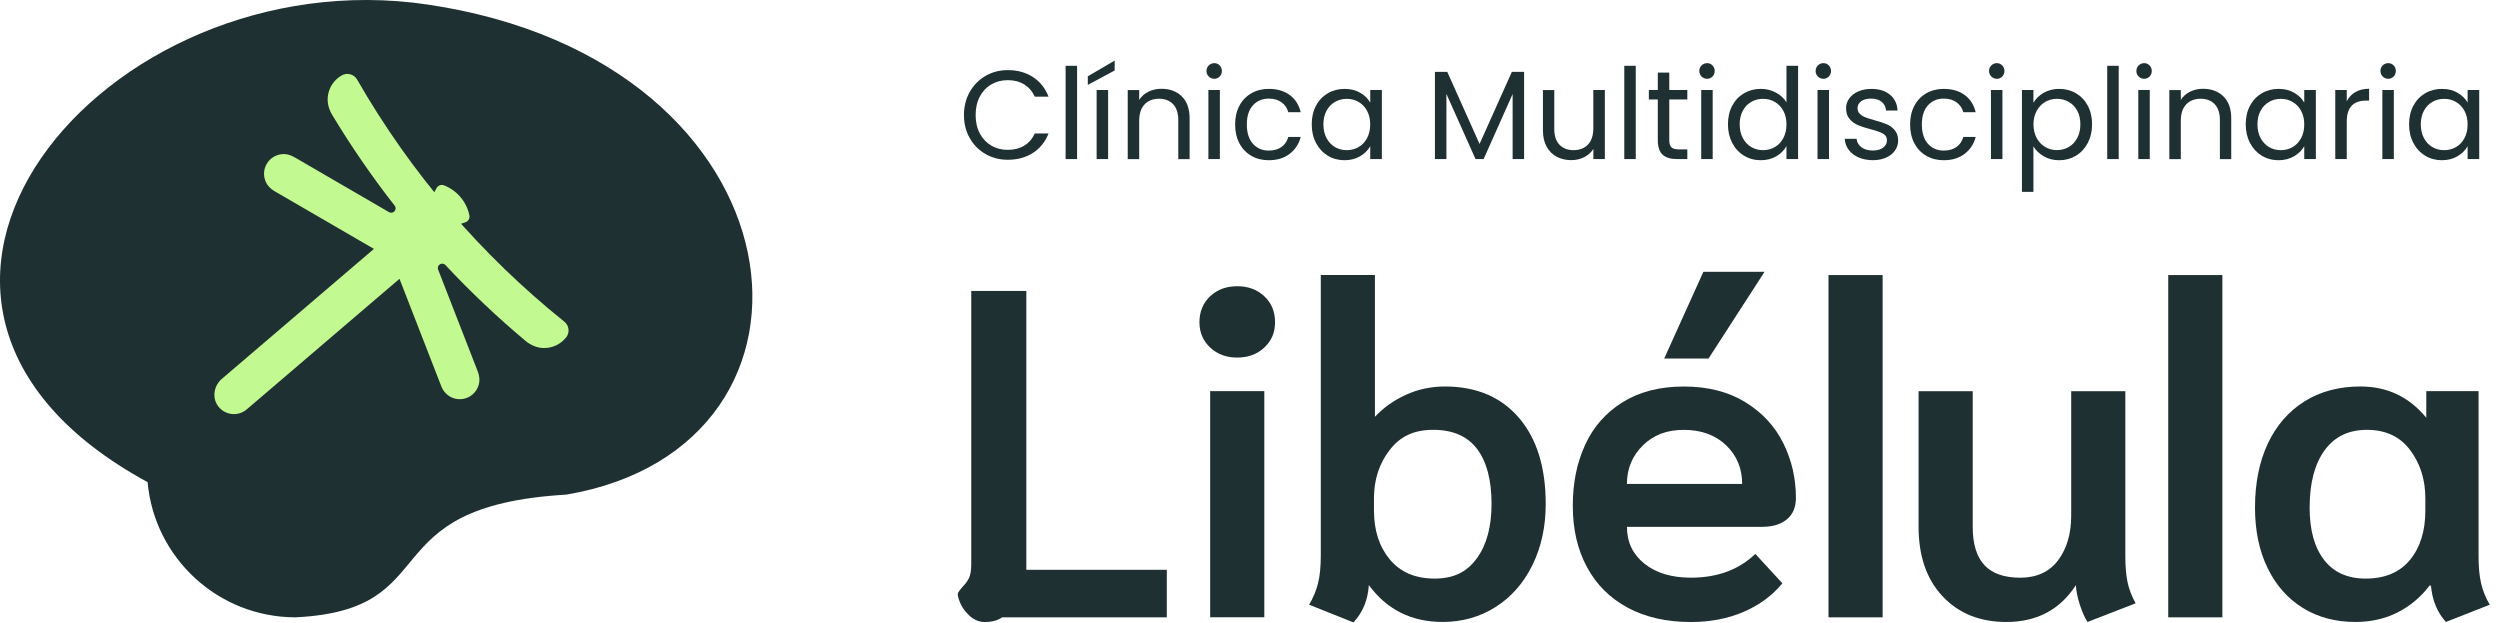
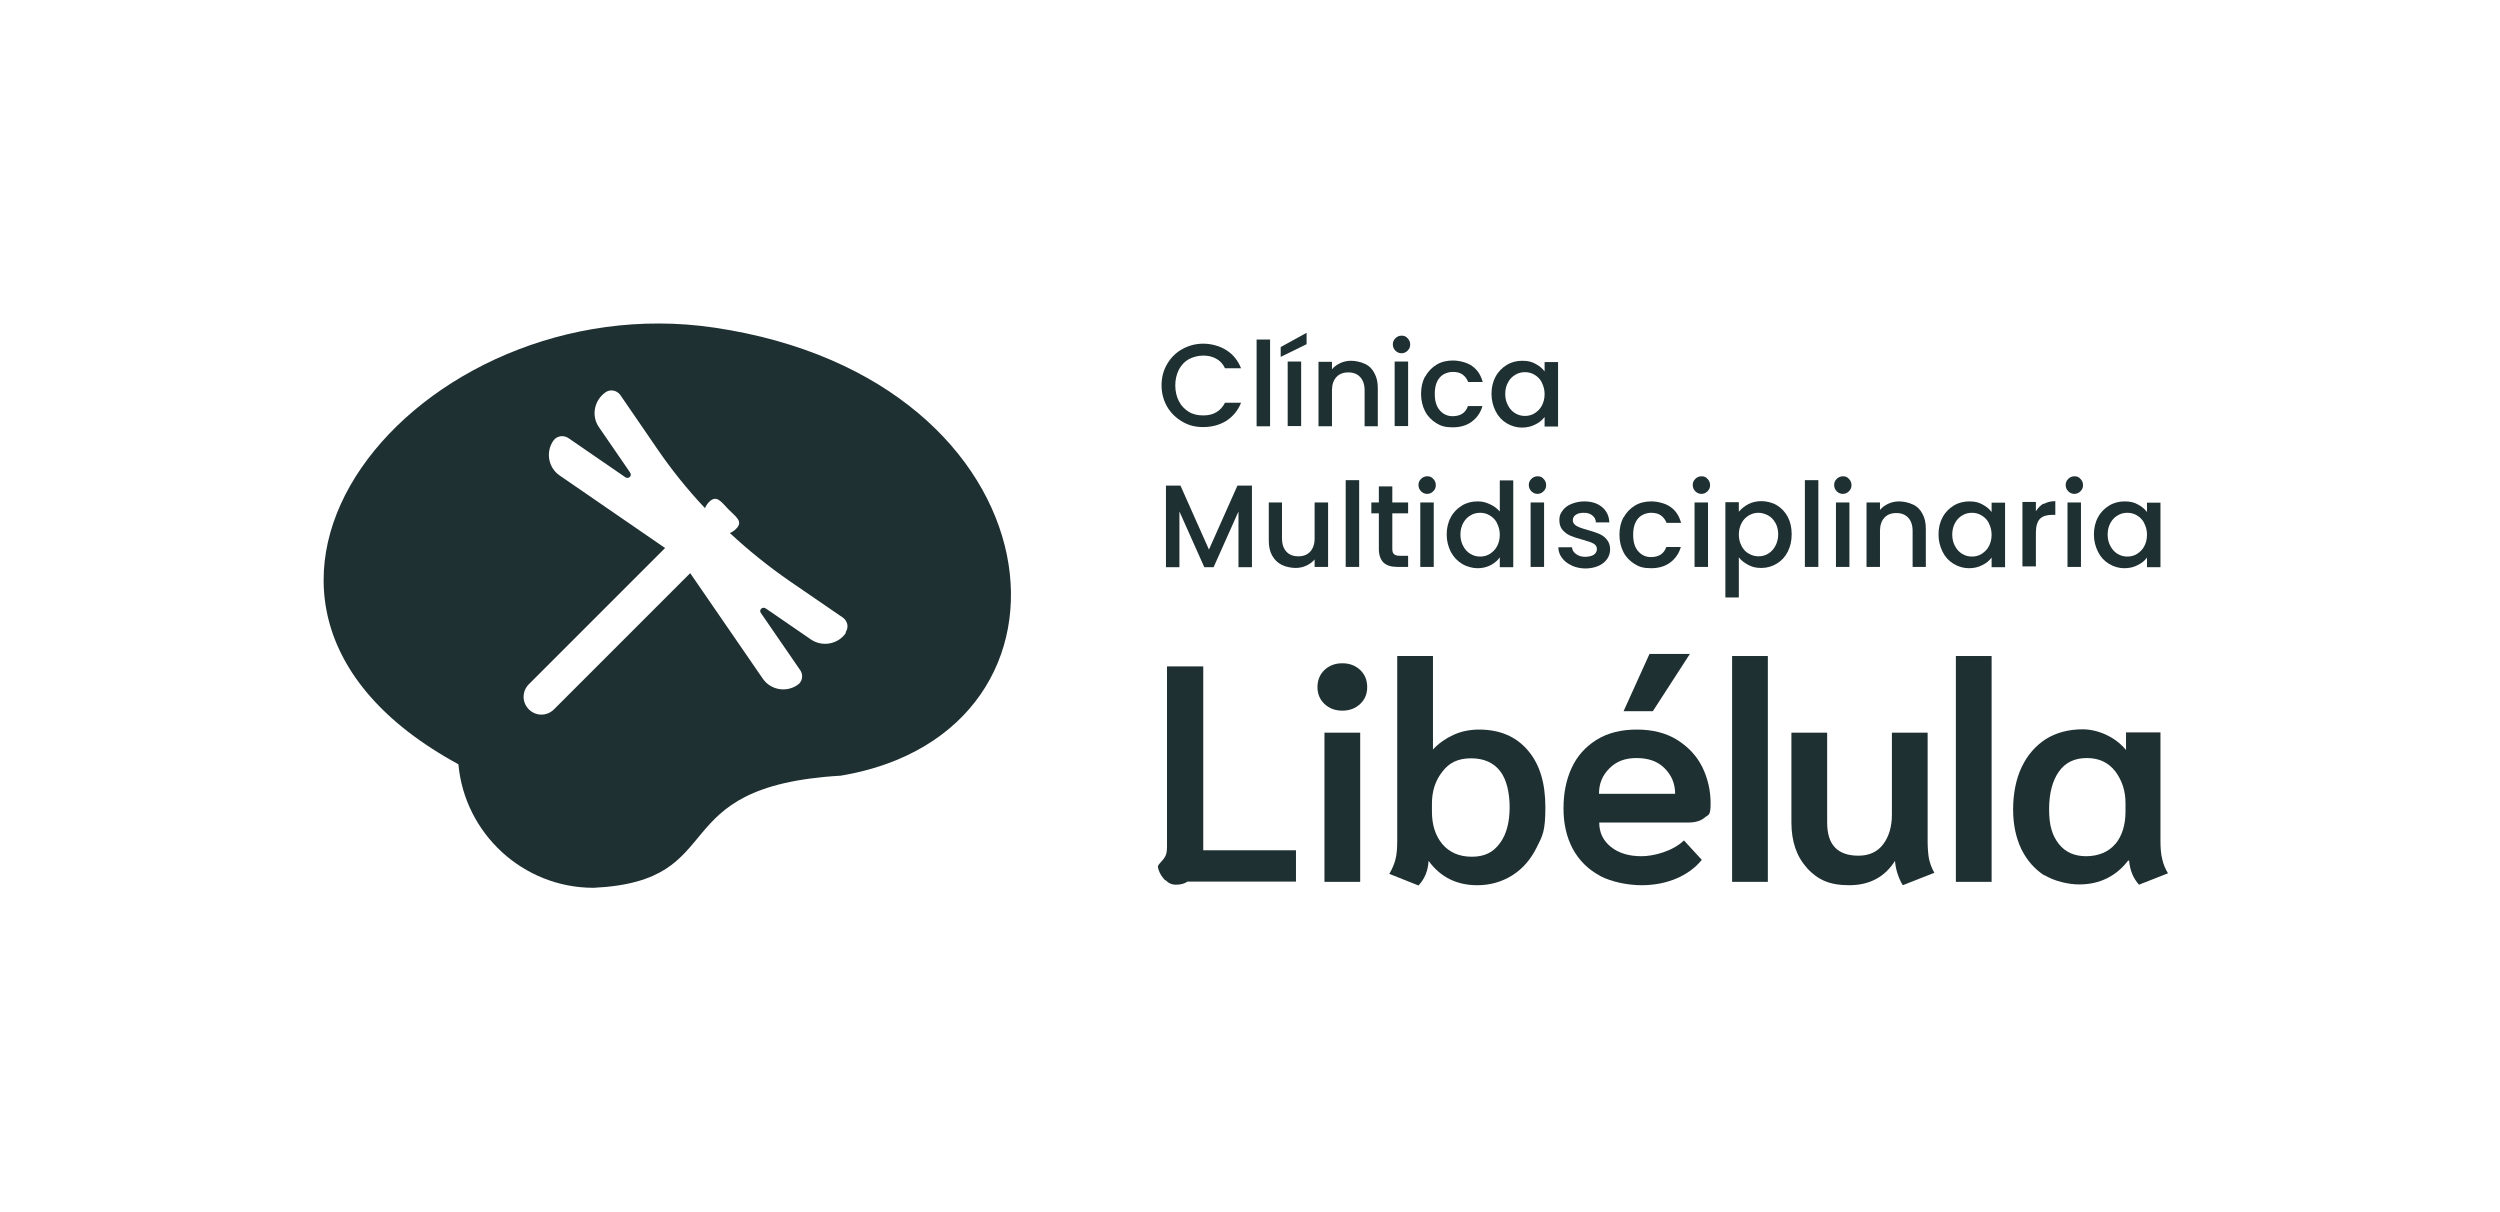
- <svg xmlns="http://www.w3.org/2000/svg" width="241" height="60" viewBox="0 0 241 60" fill="none">
-   <path d="M93.38 59.285C92.916 58.837 92.593 58.312 92.413 57.712C92.322 57.442 92.306 57.248 92.368 57.129C92.429 57.01 92.561 56.829 92.774 56.591C93.045 56.32 93.254 56.036 93.403 55.737C93.551 55.437 93.629 54.989 93.629 54.389V28.048H98.938V54.928H112.48V59.514H96.6C96.18 59.814 95.625 59.962 94.935 59.962C94.364 59.962 93.848 59.736 93.384 59.288L93.38 59.285Z" fill="#1F3032" />
-   <path d="M116.66 33.503C115.97 32.858 115.625 32.043 115.625 31.053C115.625 30.064 115.97 29.203 116.66 28.559C117.35 27.914 118.218 27.592 119.27 27.592C120.321 27.592 121.189 27.914 121.879 28.559C122.57 29.203 122.915 30.035 122.915 31.053C122.915 32.072 122.57 32.858 121.879 33.503C121.189 34.147 120.321 34.47 119.27 34.47C118.218 34.47 117.35 34.147 116.66 33.503ZM116.66 37.706H121.879V59.506H116.66V37.706Z" fill="#1F3032" />
-   <path d="M126.198 58.295C126.589 57.637 126.873 56.954 127.053 56.248C127.234 55.546 127.324 54.637 127.324 53.528V26.513H132.543V40.179C133.353 39.308 134.343 38.606 135.511 38.068C136.682 37.529 137.94 37.258 139.288 37.258C142.317 37.258 144.694 38.264 146.42 40.269C148.143 42.277 149.007 45.048 149.007 48.584C149.007 50.773 148.581 52.735 147.727 54.472C146.872 56.21 145.688 57.56 144.172 58.517C142.656 59.478 140.956 59.955 139.066 59.955C136.066 59.955 133.698 58.772 131.956 56.403C131.866 57.84 131.372 59.039 130.472 60L126.198 58.292V58.295ZM142.369 53.821C143.314 52.519 143.785 50.773 143.785 48.584C143.785 46.276 143.32 44.51 142.391 43.279C141.462 42.051 140.053 41.435 138.162 41.435C136.272 41.435 134.959 42.087 133.956 43.392C132.95 44.694 132.45 46.247 132.45 48.043V49.213C132.45 51.13 132.959 52.703 133.979 53.931C134.998 55.159 136.437 55.775 138.298 55.775C140.159 55.775 141.424 55.123 142.369 53.818V53.821Z" fill="#1F3032" />
-   <path d="M156.923 58.586C155.213 57.674 153.901 56.368 152.988 54.676C152.072 52.984 151.617 51.012 151.617 48.766C151.617 46.519 152.014 44.614 152.81 42.877C153.604 41.14 154.813 39.77 156.433 38.765C158.052 37.762 160.016 37.26 162.326 37.26C164.636 37.26 166.606 37.762 168.242 38.765C169.877 39.77 171.1 41.088 171.909 42.719C172.719 44.353 173.126 46.113 173.126 48.002C173.126 48.901 172.832 49.591 172.248 50.071C171.664 50.551 170.861 50.789 169.842 50.789H156.839C156.839 52.259 157.4 53.442 158.526 54.341C159.652 55.24 161.142 55.688 163.003 55.688C165.552 55.688 167.623 54.925 169.213 53.397L171.822 56.23C170.861 57.4 169.626 58.312 168.11 58.973C166.594 59.63 164.894 59.962 163.003 59.962C160.665 59.962 158.639 59.505 156.929 58.592L156.923 58.586ZM167.945 46.654C167.945 45.156 167.429 43.912 166.394 42.922C165.358 41.933 164 41.44 162.323 41.44C160.645 41.44 159.384 41.943 158.365 42.945C157.346 43.95 156.836 45.185 156.836 46.654H167.948H167.945ZM164.21 26.201H170.103L164.703 34.562H160.429L164.207 26.201H164.21Z" fill="#1F3032" />
-   <path d="M176.267 26.517H181.486V59.511H176.267V26.517Z" fill="#1F3032" />
-   <path d="M187.267 57.486C185.722 55.84 184.951 53.606 184.951 50.789V37.71H190.17V50.789C190.17 52.436 190.544 53.667 191.296 54.476C192.044 55.285 193.199 55.691 194.76 55.691C196.321 55.691 197.563 55.13 198.405 54.006C199.244 52.881 199.663 51.45 199.663 49.713V37.71H204.882V53.622C204.882 54.583 204.95 55.398 205.085 56.072C205.221 56.745 205.482 57.441 205.872 58.16L201.237 59.959C200.966 59.54 200.721 58.985 200.495 58.295C200.269 57.606 200.144 56.977 200.115 56.407C198.586 58.776 196.35 59.959 193.412 59.959C190.863 59.959 188.815 59.133 187.27 57.486H187.267Z" fill="#1F3032" />
-   <path d="M209.018 26.517H214.237V59.511H209.018V26.517Z" fill="#1F3032" />
-   <path d="M221.994 58.606C220.54 57.707 219.407 56.427 218.598 54.764C217.788 53.101 217.382 51.161 217.382 48.944C217.382 46.578 217.795 44.515 218.617 42.762C219.443 41.009 220.62 39.655 222.149 38.695C223.678 37.737 225.478 37.257 227.549 37.257C230.13 37.257 232.242 38.263 233.894 40.267V37.705H238.932V53.572C238.932 54.652 239.016 55.541 239.181 56.247C239.345 56.953 239.623 57.633 240.013 58.294L235.784 59.957C234.945 59.028 234.465 57.858 234.345 56.45H234.21C233.371 57.559 232.342 58.419 231.129 59.035C229.913 59.65 228.559 59.957 227.059 59.957C225.139 59.957 223.452 59.509 221.998 58.609L221.994 58.606ZM232.32 53.978C233.31 52.779 233.804 51.19 233.804 49.214V48.044C233.804 46.246 233.316 44.696 232.342 43.394C231.368 42.092 229.981 41.437 228.181 41.437C226.381 41.437 225.046 42.098 224.088 43.416C223.127 44.734 222.649 46.578 222.649 48.944C222.649 51.1 223.114 52.779 224.043 53.978C224.972 55.177 226.307 55.776 228.046 55.776C229.904 55.776 231.329 55.177 232.32 53.978Z" fill="#1F3032" />
-   <path d="M54.588 47.682C82.158 43.024 78.149 5.902 41.212 0.436C9.974 -4.186 -17.805 29.078 14.229 46.479C14.88 53.783 21.019 59.51 28.499 59.51C43.247 58.788 35.463 48.806 54.585 47.682H54.588Z" fill="#1F3032" />
-   <path d="M93.484 8.866C93.858 8.205 94.364 7.69 95.009 7.316C95.654 6.942 96.367 6.758 97.154 6.758C98.08 6.758 98.886 6.981 99.574 7.426C100.264 7.87 100.764 8.502 101.08 9.321H99.754C99.519 8.811 99.18 8.418 98.738 8.141C98.296 7.867 97.767 7.728 97.151 7.728C96.535 7.728 96.029 7.867 95.558 8.141C95.087 8.415 94.719 8.808 94.451 9.314C94.183 9.82 94.051 10.413 94.051 11.093C94.051 11.773 94.183 12.353 94.451 12.859C94.719 13.366 95.087 13.755 95.558 14.033C96.029 14.31 96.558 14.445 97.151 14.445C97.745 14.445 98.296 14.31 98.738 14.039C99.18 13.768 99.519 13.378 99.754 12.866H101.08C100.764 13.675 100.261 14.3 99.574 14.742C98.883 15.183 98.077 15.402 97.154 15.402C96.367 15.402 95.651 15.219 95.009 14.851C94.367 14.484 93.855 13.971 93.484 13.314C93.109 12.656 92.925 11.918 92.925 11.09C92.925 10.262 93.113 9.52 93.484 8.86V8.866Z" fill="#1F3032" />
-   <path d="M103.831 6.343V15.335H102.725V6.343H103.831Z" fill="#1F3032" />
-   <path d="M107.454 6.795L104.864 8.181V7.356L107.454 5.838V6.799V6.795ZM106.822 8.678V15.336H105.715V8.678H106.822Z" fill="#1F3032" />
-   <path d="M113.925 9.293C114.428 9.783 114.679 10.489 114.679 11.414V15.34H113.586V11.572C113.586 10.908 113.418 10.399 113.089 10.047C112.757 9.696 112.302 9.519 111.728 9.519C111.154 9.519 110.68 9.703 110.334 10.067C109.989 10.431 109.818 10.963 109.818 11.659V15.34H108.712V8.681H109.818V9.628C110.038 9.287 110.334 9.026 110.712 8.839C111.089 8.652 111.505 8.558 111.96 8.558C112.77 8.558 113.428 8.803 113.931 9.293H113.925Z" fill="#1F3032" />
-   <path d="M116.525 7.377C116.379 7.232 116.305 7.055 116.305 6.842C116.305 6.629 116.379 6.452 116.525 6.307C116.67 6.162 116.847 6.088 117.06 6.088C117.273 6.088 117.434 6.162 117.576 6.307C117.718 6.452 117.789 6.633 117.789 6.842C117.789 7.052 117.718 7.232 117.576 7.377C117.434 7.522 117.263 7.596 117.06 7.596C116.857 7.596 116.67 7.522 116.525 7.377ZM117.596 8.676V15.335H116.489V8.676H117.596Z" fill="#1F3032" />
-   <path d="M119.479 10.19C119.753 9.674 120.137 9.278 120.628 8.994C121.118 8.71 121.679 8.569 122.311 8.569C123.131 8.569 123.805 8.768 124.337 9.165C124.869 9.561 125.218 10.112 125.389 10.818H124.195C124.082 10.412 123.86 10.093 123.534 9.858C123.205 9.622 122.799 9.506 122.311 9.506C121.679 9.506 121.17 9.722 120.779 10.157C120.389 10.589 120.195 11.205 120.195 11.998C120.195 12.791 120.389 13.419 120.779 13.857C121.17 14.296 121.679 14.515 122.311 14.515C122.799 14.515 123.202 14.402 123.528 14.173C123.85 13.948 124.076 13.622 124.195 13.2H125.389C125.211 13.88 124.853 14.425 124.318 14.834C123.782 15.243 123.115 15.446 122.311 15.446C121.679 15.446 121.118 15.305 120.628 15.021C120.137 14.737 119.753 14.338 119.479 13.819C119.202 13.3 119.066 12.694 119.066 11.995C119.066 11.295 119.205 10.705 119.479 10.19Z" fill="#1F3032" />
-   <path d="M126.863 10.19C127.137 9.674 127.518 9.278 127.998 8.994C128.479 8.71 129.018 8.569 129.611 8.569C130.205 8.569 130.701 8.694 131.13 8.946C131.559 9.197 131.879 9.513 132.092 9.893V8.678H133.211V15.337H132.092V14.096C131.872 14.486 131.547 14.808 131.114 15.063C130.682 15.317 130.176 15.446 129.601 15.446C129.027 15.446 128.476 15.301 127.995 15.008C127.518 14.715 127.14 14.309 126.863 13.78C126.585 13.255 126.45 12.655 126.45 11.982C126.45 11.308 126.589 10.705 126.863 10.19ZM131.785 10.683C131.582 10.309 131.308 10.025 130.966 9.825C130.621 9.626 130.243 9.529 129.827 9.529C129.411 9.529 129.037 9.626 128.695 9.822C128.356 10.016 128.082 10.299 127.879 10.673C127.676 11.047 127.576 11.482 127.576 11.985C127.576 12.488 127.676 12.939 127.879 13.316C128.082 13.693 128.353 13.98 128.695 14.18C129.037 14.38 129.411 14.476 129.827 14.476C130.243 14.476 130.621 14.376 130.966 14.18C131.311 13.98 131.585 13.693 131.785 13.316C131.988 12.939 132.088 12.501 132.088 11.998C132.088 11.495 131.988 11.057 131.785 10.686V10.683Z" fill="#1F3032" />
-   <path d="M146.923 6.928V15.337H145.817V9.068L143.02 15.337H142.243L139.433 9.055V15.337H138.327V6.928H139.517L142.63 13.877L145.743 6.928H146.923Z" fill="#1F3032" />
-   <path d="M154.707 8.678V15.337H153.6V14.354C153.391 14.695 153.097 14.96 152.72 15.15C152.342 15.34 151.926 15.437 151.475 15.437C150.955 15.437 150.491 15.33 150.078 15.114C149.665 14.898 149.339 14.576 149.097 14.147C148.859 13.719 148.739 13.197 148.739 12.581V8.681H149.833V12.436C149.833 13.094 149.997 13.596 150.33 13.948C150.662 14.299 151.117 14.476 151.691 14.476C152.265 14.476 152.749 14.292 153.088 13.928C153.43 13.564 153.597 13.032 153.597 12.336V8.678H154.704H154.707Z" fill="#1F3032" />
-   <path d="M157.687 6.343V15.335H156.581V6.343H157.687Z" fill="#1F3032" />
-   <path d="M160.919 9.589V13.514C160.919 13.837 160.987 14.066 161.126 14.201C161.265 14.333 161.503 14.401 161.842 14.401H162.658V15.335H161.661C161.045 15.335 160.584 15.194 160.274 14.91C159.965 14.627 159.813 14.162 159.813 13.514V9.589H158.949V8.677H159.813V7.001H160.919V8.677H162.658V9.589H160.919Z" fill="#1F3032" />
-   <path d="M164.032 7.377C163.887 7.232 163.813 7.055 163.813 6.842C163.813 6.629 163.887 6.452 164.032 6.307C164.177 6.162 164.355 6.088 164.568 6.088C164.781 6.088 164.942 6.162 165.084 6.307C165.226 6.452 165.297 6.633 165.297 6.842C165.297 7.052 165.226 7.232 165.084 7.377C164.942 7.522 164.771 7.596 164.568 7.596C164.365 7.596 164.177 7.522 164.032 7.377ZM165.103 8.676V15.335H163.997V8.676H165.103Z" fill="#1F3032" />
-   <path d="M166.987 10.188C167.261 9.672 167.642 9.276 168.122 8.992C168.606 8.709 169.145 8.567 169.745 8.567C170.264 8.567 170.745 8.686 171.193 8.925C171.642 9.163 171.98 9.476 172.216 9.866V6.343H173.335V15.335H172.216V14.085C171.996 14.481 171.674 14.806 171.242 15.061C170.813 15.316 170.309 15.445 169.732 15.445C169.155 15.445 168.603 15.3 168.122 15.006C167.639 14.713 167.261 14.307 166.987 13.778C166.713 13.25 166.574 12.653 166.574 11.98C166.574 11.306 166.713 10.704 166.987 10.188ZM171.913 10.681C171.709 10.307 171.435 10.024 171.093 9.824C170.748 9.624 170.371 9.527 169.958 9.527C169.545 9.527 169.168 9.624 168.826 9.82C168.484 10.014 168.213 10.297 168.01 10.671C167.806 11.045 167.706 11.48 167.706 11.983C167.706 12.486 167.806 12.937 168.01 13.314C168.213 13.691 168.484 13.978 168.826 14.178C169.164 14.378 169.542 14.475 169.958 14.475C170.374 14.475 170.751 14.375 171.093 14.178C171.438 13.978 171.713 13.691 171.913 13.314C172.116 12.937 172.216 12.499 172.216 11.996C172.216 11.493 172.116 11.055 171.913 10.684V10.681Z" fill="#1F3032" />
-   <path d="M175.245 7.377C175.1 7.232 175.025 7.055 175.025 6.842C175.025 6.629 175.1 6.452 175.245 6.307C175.39 6.162 175.57 6.088 175.78 6.088C175.99 6.088 176.154 6.162 176.296 6.307C176.438 6.452 176.509 6.633 176.509 6.842C176.509 7.052 176.438 7.232 176.296 7.377C176.154 7.522 175.983 7.596 175.78 7.596C175.577 7.596 175.39 7.522 175.245 7.377ZM176.316 8.676V15.335H175.209V8.676H176.316Z" fill="#1F3032" />
-   <path d="M179.183 15.184C178.777 15.009 178.458 14.768 178.222 14.455C177.987 14.143 177.858 13.785 177.832 13.379H178.974C179.006 13.711 179.161 13.981 179.441 14.194C179.722 14.403 180.086 14.51 180.541 14.51C180.964 14.51 181.296 14.416 181.538 14.229C181.78 14.043 181.903 13.807 181.903 13.524C181.903 13.24 181.774 13.014 181.512 12.873C181.254 12.731 180.851 12.592 180.309 12.454C179.816 12.325 179.412 12.193 179.099 12.06C178.787 11.925 178.519 11.729 178.296 11.464C178.074 11.2 177.961 10.855 177.961 10.426C177.961 10.085 178.061 9.775 178.264 9.492C178.467 9.208 178.754 8.982 179.128 8.818C179.503 8.654 179.928 8.57 180.406 8.57C181.145 8.57 181.738 8.757 182.193 9.128C182.648 9.501 182.89 10.011 182.922 10.658H181.815C181.79 10.31 181.651 10.03 181.396 9.82C181.141 9.611 180.799 9.505 180.367 9.505C179.97 9.505 179.654 9.588 179.419 9.759C179.183 9.93 179.067 10.152 179.067 10.426C179.067 10.646 179.138 10.826 179.28 10.968C179.422 11.11 179.599 11.223 179.816 11.306C180.032 11.39 180.328 11.487 180.709 11.593C181.186 11.722 181.577 11.851 181.877 11.977C182.177 12.102 182.435 12.289 182.648 12.541C182.864 12.792 182.973 13.121 182.983 13.524C182.983 13.888 182.883 14.217 182.68 14.507C182.477 14.797 182.193 15.029 181.822 15.193C181.451 15.357 181.028 15.441 180.551 15.441C180.041 15.441 179.583 15.354 179.177 15.18L179.183 15.184Z" fill="#1F3032" />
-   <path d="M184.548 10.19C184.822 9.674 185.206 9.278 185.696 8.994C186.186 8.71 186.747 8.569 187.38 8.569C188.199 8.569 188.873 8.768 189.405 9.165C189.938 9.561 190.286 10.112 190.457 10.818H189.267C189.154 10.412 188.931 10.093 188.605 9.858C188.276 9.622 187.87 9.506 187.383 9.506C186.751 9.506 186.241 9.722 185.851 10.157C185.46 10.589 185.267 11.205 185.267 11.998C185.267 12.791 185.46 13.419 185.851 13.857C186.241 14.296 186.751 14.515 187.383 14.515C187.87 14.515 188.273 14.402 188.599 14.173C188.922 13.948 189.147 13.622 189.267 13.2H190.457C190.28 13.88 189.921 14.425 189.386 14.834C188.851 15.243 188.183 15.446 187.38 15.446C186.747 15.446 186.186 15.305 185.696 15.021C185.206 14.737 184.822 14.338 184.548 13.819C184.27 13.3 184.135 12.694 184.135 11.995C184.135 11.295 184.273 10.705 184.548 10.19Z" fill="#1F3032" />
-   <path d="M191.963 7.377C191.818 7.232 191.744 7.055 191.744 6.842C191.744 6.629 191.818 6.452 191.963 6.307C192.109 6.162 192.289 6.088 192.499 6.088C192.709 6.088 192.873 6.162 193.015 6.307C193.157 6.452 193.228 6.633 193.228 6.842C193.228 7.052 193.157 7.232 193.015 7.377C192.873 7.522 192.702 7.596 192.499 7.596C192.296 7.596 192.109 7.522 191.963 7.377ZM193.034 8.676V15.335H191.928V8.676H193.034Z" fill="#1F3032" />
-   <path d="M197.002 8.952C197.434 8.697 197.941 8.569 198.515 8.569C199.089 8.569 199.644 8.71 200.128 8.994C200.611 9.278 200.989 9.677 201.263 10.19C201.537 10.705 201.676 11.302 201.676 11.982C201.676 12.662 201.537 13.255 201.263 13.78C200.989 14.305 200.608 14.715 200.128 15.008C199.644 15.298 199.108 15.446 198.515 15.446C197.921 15.446 197.447 15.317 197.012 15.063C196.579 14.808 196.247 14.489 196.021 14.109V18.495H194.915V8.678H196.021V9.906C196.241 9.526 196.566 9.207 196.999 8.952H197.002ZM200.244 10.67C200.041 10.296 199.766 10.012 199.424 9.819C199.079 9.626 198.702 9.526 198.289 9.526C197.876 9.526 197.508 9.626 197.163 9.822C196.818 10.022 196.544 10.309 196.337 10.686C196.131 11.063 196.028 11.498 196.028 11.991C196.028 12.484 196.131 12.932 196.337 13.309C196.544 13.687 196.818 13.973 197.163 14.173C197.508 14.373 197.883 14.47 198.289 14.47C198.695 14.47 199.082 14.37 199.424 14.173C199.77 13.973 200.044 13.687 200.244 13.309C200.447 12.932 200.547 12.491 200.547 11.978C200.547 11.466 200.447 11.037 200.244 10.667V10.67Z" fill="#1F3032" />
-   <path d="M204.243 6.343V15.335H203.137V6.343H204.243Z" fill="#1F3032" />
-   <path d="M206.166 7.377C206.021 7.232 205.947 7.055 205.947 6.842C205.947 6.629 206.021 6.452 206.166 6.307C206.311 6.162 206.489 6.088 206.702 6.088C206.914 6.088 207.076 6.162 207.218 6.307C207.36 6.452 207.431 6.633 207.431 6.842C207.431 7.052 207.36 7.232 207.218 7.377C207.076 7.522 206.905 7.596 206.702 7.596C206.498 7.596 206.311 7.522 206.166 7.377ZM207.237 8.676V15.335H206.131V8.676H207.237Z" fill="#1F3032" />
-   <path d="M214.337 9.293C214.84 9.783 215.091 10.489 215.091 11.414V15.34H213.998V11.572C213.998 10.908 213.83 10.399 213.501 10.047C213.169 9.696 212.714 9.519 212.14 9.519C211.566 9.519 211.092 9.703 210.746 10.067C210.401 10.431 210.23 10.963 210.23 11.659V15.34H209.124V8.681H210.23V9.628C210.45 9.287 210.746 9.026 211.124 8.839C211.501 8.652 211.917 8.558 212.369 8.558C213.179 8.558 213.837 8.803 214.34 9.293H214.337Z" fill="#1F3032" />
-   <path d="M216.901 10.19C217.175 9.674 217.556 9.278 218.04 8.994C218.52 8.71 219.059 8.569 219.649 8.569C220.24 8.569 220.74 8.694 221.169 8.946C221.598 9.197 221.917 9.513 222.13 9.893V8.678H223.249V15.337H222.13V14.096C221.911 14.486 221.585 14.808 221.153 15.063C220.717 15.317 220.214 15.446 219.64 15.446C219.066 15.446 218.514 15.301 218.033 15.008C217.556 14.715 217.179 14.309 216.901 13.78C216.624 13.252 216.488 12.655 216.488 11.982C216.488 11.308 216.627 10.705 216.901 10.19ZM221.827 10.683C221.624 10.309 221.349 10.025 221.007 9.825C220.662 9.626 220.285 9.529 219.872 9.529C219.459 9.529 219.082 9.626 218.74 9.822C218.398 10.016 218.127 10.299 217.924 10.673C217.72 11.047 217.62 11.482 217.62 11.985C217.62 12.488 217.72 12.939 217.924 13.316C218.127 13.693 218.398 13.98 218.74 14.18C219.082 14.38 219.456 14.476 219.872 14.476C220.288 14.476 220.666 14.376 221.007 14.18C221.353 13.98 221.627 13.693 221.827 13.316C222.03 12.939 222.13 12.501 222.13 11.998C222.13 11.495 222.03 11.057 221.827 10.686V10.683Z" fill="#1F3032" />
-   <path d="M227.062 8.874C227.423 8.665 227.862 8.558 228.381 8.558V9.699H228.088C226.849 9.699 226.227 10.373 226.227 11.717V15.336H225.12V8.678H226.227V9.761C226.42 9.38 226.698 9.084 227.059 8.874H227.062Z" fill="#1F3032" />
-   <path d="M229.694 7.377C229.549 7.232 229.475 7.055 229.475 6.842C229.475 6.629 229.549 6.452 229.694 6.307C229.839 6.162 230.017 6.088 230.23 6.088C230.442 6.088 230.604 6.162 230.746 6.307C230.888 6.452 230.959 6.633 230.959 6.842C230.959 7.052 230.888 7.232 230.746 7.377C230.604 7.522 230.433 7.596 230.23 7.596C230.026 7.596 229.839 7.522 229.694 7.377ZM230.765 8.676V15.335H229.659V8.676H230.765Z" fill="#1F3032" />
-   <path d="M232.649 10.19C232.923 9.674 233.304 9.278 233.784 8.994C234.265 8.71 234.804 8.569 235.397 8.569C235.991 8.569 236.487 8.694 236.916 8.946C237.345 9.197 237.665 9.513 237.878 9.893V8.678H238.997V15.337H237.878V14.096C237.658 14.486 237.333 14.808 236.9 15.063C236.468 15.317 235.962 15.446 235.387 15.446C234.813 15.446 234.262 15.301 233.781 15.008C233.304 14.715 232.926 14.309 232.649 13.78C232.371 13.255 232.236 12.655 232.236 11.982C232.236 11.308 232.375 10.705 232.649 10.19ZM237.575 10.683C237.371 10.309 237.097 10.025 236.755 9.825C236.41 9.626 236.033 9.529 235.617 9.529C235.2 9.529 234.826 9.626 234.484 9.822C234.146 10.016 233.871 10.299 233.668 10.673C233.465 11.047 233.365 11.482 233.365 11.985C233.365 12.488 233.465 12.939 233.668 13.316C233.871 13.693 234.142 13.98 234.484 14.18C234.826 14.38 235.2 14.476 235.617 14.476C236.033 14.476 236.41 14.376 236.755 14.18C237.1 13.98 237.375 13.693 237.575 13.316C237.778 12.939 237.878 12.501 237.878 11.998C237.878 11.495 237.778 11.057 237.575 10.686V10.683Z" fill="#1F3032" />
-   <path d="M42.808 21.268L41.898 20.192C41.553 19.786 41.495 19.209 41.75 18.738L42.082 18.132C42.221 17.875 42.531 17.762 42.805 17.868C44.056 18.358 44.979 19.444 45.25 20.759C45.308 21.046 45.147 21.33 44.869 21.426L44.215 21.652C43.711 21.826 43.15 21.671 42.805 21.265L42.808 21.268Z" fill="#C3F991" />
-   <path d="M54.578 32.525C54.946 32.061 54.866 31.381 54.404 31.01C46.314 24.516 39.592 16.662 34.425 7.669C34.128 7.154 33.47 6.973 32.954 7.263C32.25 7.66 31.77 8.33 31.625 9.136C31.505 9.797 31.666 10.48 32.012 11.057C33.841 14.099 35.863 17.035 38.044 19.823C38.331 20.191 37.902 20.684 37.498 20.448L28.37 15.147C27.989 14.924 27.544 14.808 27.109 14.87C26.512 14.95 26.006 15.289 25.712 15.798C25.415 16.307 25.37 16.913 25.596 17.471C25.76 17.88 26.083 18.205 26.463 18.428L36.047 23.994L21.383 36.525C20.628 37.169 20.425 38.294 20.993 39.106C21.644 40.038 22.944 40.186 23.786 39.464L38.511 26.878L42.553 37.269C42.631 37.472 42.743 37.656 42.879 37.817C43.063 38.03 43.292 38.201 43.556 38.32C44.021 38.523 44.537 38.536 45.008 38.352C45.556 38.139 45.972 37.691 46.143 37.114C46.269 36.692 46.224 36.235 46.063 35.825L42.237 25.995C42.066 25.56 42.621 25.212 42.94 25.554C45.359 28.139 47.95 30.591 50.672 32.87C51.188 33.302 51.837 33.566 52.511 33.55C53.33 33.531 54.069 33.16 54.569 32.528L54.578 32.525Z" fill="#C3F991" />
+ <svg xmlns="http://www.w3.org/2000/svg" id="Layer_1" version="1.1" viewBox="0 0 965.3 467.8">
+   <defs>
+     <style>
+       .st0 {
+         fill: #1f3032;
+       }
+     </style>
+   </defs>
+   <path class="st0" d="M275.8,126.5c-114.3-16.9-216,104.9-98.8,168.6,2.4,26.7,24.9,47.7,52.2,47.7,54-2.6,25.5-39.2,95.5-43.3,100.9-17,86.2-153-48.9-173ZM326.6,244.4h0c-3,4.4-9.1,5.5-13.5,2.5l-16-11c-.5-.3-1-.7-1.5-1-1.2-.8-2.7.6-1.8,1.8l15.2,22.1c1.3,1.9.8,4.5-1.1,5.7-4.4,3-10.4,1.9-13.4-2.5l-28-40.7-52.6,52.6c-2.7,2.7-7,2.7-9.7,0-2.7-2.7-2.7-7,0-9.7l52.6-52.6-40.7-28c-4.4-3-5.5-9.1-2.4-13.5,1.3-1.8,3.8-2.2,5.7-1l22.1,15.2c1.2.8,2.7-.6,1.8-1.8-.3-.5-.7-1-1-1.5l-11-16c-3.1-4.4-1.9-10.5,2.6-13.6,1.8-1.2,4.3-.7,5.6,1.1l14.2,20.7c5.6,8.2,11.8,15.9,18.5,23,.4-.9.9-1.7,1.6-2.4,2.9-2.9,4.7,0,7.5,2.9,2.9,2.9,5.8,4.7,2.9,7.5-.7.7-1.5,1.3-2.4,1.6,7.2,6.7,14.9,12.9,23,18.5l20.7,14.2c1.8,1.3,2.3,3.8,1,5.6Z" />
+   <g>
+     <path class="st0" d="M449.9,339.9c-1.2-1.2-2.1-2.6-2.6-4.2-.2-.7-.3-1.2-.1-1.5.2-.3.5-.8,1.1-1.4.7-.7,1.3-1.5,1.7-2.3.4-.8.6-2,.6-3.6v-69.6h14v71h35.8v12.1h-41.9c-1.1.8-2.6,1.2-4.4,1.2s-2.9-.6-4.1-1.8Z" />
+     <path class="st0" d="M511.4,271.8c-1.8-1.7-2.7-3.9-2.7-6.5s.9-4.9,2.7-6.6c1.8-1.7,4.1-2.6,6.9-2.6s5.1.9,6.9,2.6c1.8,1.7,2.7,3.9,2.7,6.6s-.9,4.8-2.7,6.5c-1.8,1.7-4.1,2.6-6.9,2.6s-5.1-.9-6.9-2.6ZM511.4,282.9h13.8v57.6h-13.8v-57.6Z" />
+     <path class="st0" d="M536.5,337.3c1-1.7,1.8-3.5,2.3-5.4.5-1.9.7-4.3.7-7.2v-71.4h13.8v36.1c2.1-2.3,4.8-4.2,7.8-5.6s6.4-2.1,10-2.1c8,0,14.3,2.7,18.8,8,4.6,5.3,6.8,12.6,6.8,22s-1.1,11-3.4,15.6c-2.3,4.6-5.4,8.2-9.4,10.7-4,2.5-8.5,3.8-13.5,3.8-7.9,0-14.2-3.1-18.8-9.4-.2,3.8-1.5,7-3.9,9.5l-11.3-4.5ZM579.2,325.5c2.5-3.4,3.7-8.1,3.7-13.8s-1.2-10.8-3.7-14c-2.5-3.2-6.2-4.9-11.2-4.9s-8.5,1.7-11.1,5.2c-2.7,3.4-4,7.5-4,12.3v3.1c0,5.1,1.3,9.2,4,12.5,2.7,3.2,6.5,4.9,11.4,4.9s8.3-1.7,10.8-5.2Z" />
+     <path class="st0" d="M617.7,338.1c-4.5-2.4-8-5.9-10.4-10.3-2.4-4.5-3.6-9.7-3.6-15.6s1-11,3.1-15.6c2.1-4.6,5.3-8.2,9.6-10.9,4.3-2.7,9.5-4,15.6-4s11.3,1.3,15.6,4c4.3,2.7,7.5,6.1,9.7,10.5,2.1,4.3,3.2,9,3.2,14s-.8,4.2-2.3,5.5c-1.5,1.3-3.7,1.9-6.4,1.9h-34.3c0,3.9,1.5,7,4.5,9.4,3,2.4,6.9,3.6,11.8,3.6s12.2-2,16.4-6.1l6.9,7.5c-2.5,3.1-5.8,5.5-9.8,7.2-4,1.7-8.5,2.6-13.5,2.6s-11.5-1.2-16-3.6ZM646.8,306.5c0-4-1.4-7.2-4.1-9.9s-6.3-3.9-10.8-3.9-7.8,1.3-10.5,4c-2.7,2.7-4,5.9-4,9.8h29.3ZM636.9,252.5h15.6l-14.3,22.1h-11.3l10-22.1Z" />
+     <path class="st0" d="M668.8,253.3h13.8v87.2h-13.8v-87.2Z" />
+     <path class="st0" d="M697.8,335.2c-4.1-4.4-6.1-10.3-6.1-17.7v-34.6h13.8v34.6c0,4.4,1,7.6,3,9.7,2,2.1,5,3.2,9.1,3.2s7.4-1.5,9.6-4.5c2.2-3,3.3-6.8,3.3-11.3v-31.7h13.8v42.1c0,2.5.2,4.7.5,6.5.4,1.8,1,3.6,2.1,5.5l-12.2,4.8c-.7-1.1-1.4-2.6-2-4.4-.6-1.8-.9-3.5-1-5-4,6.3-9.9,9.4-17.7,9.4s-12.1-2.2-16.2-6.5Z" />
+     <path class="st0" d="M755.2,253.3h13.8v87.2h-13.8v-87.2Z" />
+     <path class="st0" d="M789.5,338.1c-3.8-2.4-6.8-5.8-9-10.2-2.1-4.4-3.2-9.5-3.2-15.4s1.1-11.7,3.3-16.3c2.2-4.6,5.3-8.2,9.3-10.8,4-2.5,8.8-3.8,14.3-3.8s12.4,2.7,16.7,8v-6.8h13.3v41.9c0,2.9.2,5.2.7,7.1.4,1.9,1.2,3.7,2.2,5.4l-11.2,4.4c-2.2-2.5-3.5-5.5-3.8-9.3h-.4c-2.2,2.9-4.9,5.2-8.1,6.8-3.2,1.6-6.8,2.4-10.8,2.4s-9.5-1.2-13.4-3.6ZM816.8,325.9c2.6-3.2,3.9-7.4,3.9-12.6v-3.1c0-4.8-1.3-8.8-3.9-12.3-2.6-3.4-6.2-5.2-11-5.2s-8.3,1.7-10.8,5.2c-2.5,3.5-3.8,8.4-3.8,14.6s1.2,10.1,3.7,13.3c2.5,3.2,6,4.8,10.6,4.8s8.7-1.6,11.3-4.8Z" />
+   </g>
+   <g>
+     <path class="st0" d="M450.7,140.5c1.4-2.4,3.4-4.4,5.8-5.7,2.5-1.4,5.2-2.1,8.1-2.1s6.3.8,8.9,2.5c2.6,1.6,4.5,4,5.7,7h-6.2c-.8-1.7-1.9-2.9-3.4-3.7-1.4-.8-3.1-1.2-5-1.2s-3.9.5-5.6,1.4c-1.6.9-2.9,2.3-3.8,4-.9,1.8-1.4,3.8-1.4,6.1s.5,4.4,1.4,6.1c.9,1.8,2.2,3.1,3.8,4.1,1.6,1,3.5,1.4,5.6,1.4s3.6-.4,5-1.2c1.4-.8,2.6-2.1,3.4-3.7h6.2c-1.2,3-3.1,5.3-5.7,7-2.6,1.6-5.6,2.4-8.9,2.4s-5.7-.7-8.1-2.1c-2.4-1.4-4.4-3.3-5.8-5.7-1.4-2.4-2.2-5.2-2.2-8.3s.7-5.8,2.2-8.3Z" />
+     <path class="st0" d="M490.4,131.1v33.5h-5.2v-33.5h5.2Z" />
+     <path class="st0" d="M504.5,132.9l-10,4.9v-3.8l10-5.5v4.4ZM502.4,139.6v24.9h-5.2v-24.9h5.2Z" />
+     <path class="st0" d="M527.1,140.5c1.6.8,2.8,2,3.6,3.6.9,1.6,1.3,3.5,1.3,5.8v14.7h-5.1v-13.9c0-2.2-.6-3.9-1.7-5.1-1.1-1.2-2.6-1.8-4.6-1.8s-3.5.6-4.6,1.8c-1.1,1.2-1.7,2.9-1.7,5.1v13.9h-5.2v-24.9h5.2v2.9c.8-1,1.9-1.8,3.2-2.4,1.3-.6,2.7-.9,4.2-.9s3.7.4,5.3,1.2Z" />
+     <path class="st0" d="M538.8,135.4c-.6-.6-1-1.4-1-2.4s.3-1.7,1-2.4c.6-.6,1.4-1,2.4-1s1.7.3,2.3,1c.6.6,1,1.4,1,2.4s-.3,1.7-1,2.4c-.6.6-1.4,1-2.3,1s-1.7-.3-2.4-1ZM543.7,139.6v24.9h-5.2v-24.9h5.2Z" />
+     <path class="st0" d="M550.4,145.3c1-1.9,2.5-3.4,4.3-4.5,1.8-1.1,4-1.6,6.3-1.6s5.5.7,7.5,2.2c2,1.4,3.3,3.5,4,6.1h-5.6c-.5-1.2-1.2-2.2-2.2-2.9-1-.7-2.2-1-3.8-1s-3.8.7-5,2.2c-1.3,1.5-1.9,3.6-1.9,6.3s.6,4.8,1.9,6.3c1.3,1.5,2.9,2.3,5,2.3,3,0,5-1.3,5.9-3.9h5.6c-.7,2.5-2.1,4.5-4.1,6-2,1.5-4.5,2.2-7.4,2.2s-4.5-.5-6.3-1.6c-1.8-1.1-3.3-2.6-4.3-4.5s-1.6-4.2-1.6-6.8.5-4.8,1.6-6.8Z" />
+     <path class="st0" d="M577.5,145.4c1-1.9,2.5-3.4,4.3-4.5,1.8-1.1,3.8-1.6,6-1.6s3.7.4,5.1,1.2c1.5.8,2.6,1.7,3.5,2.9v-3.6h5.2v24.9h-5.2v-3.7c-.9,1.2-2.1,2.2-3.6,2.9-1.5.8-3.2,1.2-5.2,1.2s-4.1-.6-5.9-1.7c-1.8-1.1-3.2-2.6-4.2-4.6-1-2-1.6-4.2-1.6-6.7s.5-4.7,1.6-6.7ZM595.3,147.6c-.7-1.3-1.6-2.2-2.8-2.9-1.1-.7-2.4-1-3.7-1s-2.6.3-3.7,1c-1.1.6-2.1,1.6-2.8,2.9-.7,1.3-1.1,2.7-1.1,4.5s.4,3.2,1.1,4.5c.7,1.3,1.6,2.3,2.8,3,1.2.7,2.4,1,3.7,1s2.6-.3,3.7-1c1.1-.7,2.1-1.6,2.8-2.9.7-1.3,1.1-2.8,1.1-4.5s-.4-3.2-1.1-4.5Z" />
+     <path class="st0" d="M483.4,187.5v31.5h-5.2v-21.5l-9.6,21.5h-3.6l-9.6-21.5v21.5h-5.2v-31.5h5.6l11,24.7,11-24.7h5.5Z" />
+     <path class="st0" d="M512.8,194v24.9h-5.2v-2.9c-.8,1-1.9,1.8-3.2,2.4-1.3.6-2.7.9-4.2.9s-3.7-.4-5.3-1.2c-1.6-.8-2.8-2-3.7-3.6-.9-1.6-1.3-3.5-1.3-5.8v-14.7h5.1v13.9c0,2.2.6,3.9,1.7,5.1,1.1,1.2,2.6,1.8,4.6,1.8s3.5-.6,4.6-1.8c1.1-1.2,1.7-2.9,1.7-5.1v-13.9h5.2Z" />
+     <path class="st0" d="M524.8,185.4v33.5h-5.2v-33.5h5.2Z" />
+     <path class="st0" d="M537.6,198.2v13.8c0,.9.2,1.6.7,2,.4.4,1.2.6,2.2.6h3.2v4.3h-4.1c-2.3,0-4.1-.5-5.3-1.6-1.2-1.1-1.9-2.9-1.9-5.3v-13.8h-2.9v-4.2h2.9v-6.2h5.2v6.2h6.1v4.2h-6.1Z" />
+     <path class="st0" d="M548.7,189.7c-.6-.6-1-1.4-1-2.4s.3-1.7,1-2.4c.6-.6,1.4-1,2.4-1s1.7.3,2.3,1c.6.6,1,1.4,1,2.4s-.3,1.7-1,2.4c-.6.6-1.4,1-2.3,1s-1.7-.3-2.4-1ZM553.6,194v24.9h-5.2v-24.9h5.2Z" />
+     <path class="st0" d="M560.2,199.7c1-1.9,2.5-3.4,4.3-4.5,1.8-1.1,3.8-1.6,6-1.6s3.2.4,4.8,1.1c1.6.7,2.8,1.7,3.8,2.8v-12h5.2v33.5h-5.2v-3.8c-.8,1.2-2,2.2-3.5,3-1.5.8-3.2,1.2-5.1,1.2s-4.2-.6-6-1.7c-1.8-1.1-3.2-2.6-4.3-4.6-1-2-1.6-4.2-1.6-6.7s.5-4.7,1.6-6.7ZM578,201.9c-.7-1.3-1.6-2.2-2.8-2.9-1.1-.7-2.4-1-3.7-1s-2.6.3-3.7,1c-1.1.6-2.1,1.6-2.8,2.9-.7,1.3-1.1,2.7-1.1,4.5s.4,3.2,1.1,4.5c.7,1.3,1.6,2.3,2.8,3,1.2.7,2.4,1,3.7,1s2.6-.3,3.7-1c1.1-.7,2.1-1.6,2.8-2.9.7-1.3,1.1-2.8,1.1-4.5s-.4-3.2-1.1-4.5Z" />
+     <path class="st0" d="M591.3,189.7c-.6-.6-1-1.4-1-2.4s.3-1.7,1-2.4c.6-.6,1.4-1,2.4-1s1.7.3,2.3,1c.6.6,1,1.4,1,2.4s-.3,1.7-1,2.4c-.6.6-1.4,1-2.3,1s-1.7-.3-2.4-1ZM596.2,194v24.9h-5.2v-24.9h5.2Z" />
+     <path class="st0" d="M606.8,218.3c-1.6-.7-2.8-1.7-3.7-2.9-.9-1.2-1.4-2.6-1.4-4.1h5.3c0,1.1.6,1.9,1.5,2.6.9.7,2.1,1.1,3.5,1.1s2.6-.3,3.4-.8c.8-.6,1.2-1.3,1.2-2.2s-.4-1.6-1.3-2.1c-.9-.5-2.3-1-4.2-1.5-1.9-.5-3.4-1-4.6-1.5-1.2-.5-2.2-1.2-3.1-2.2-.9-1-1.3-2.3-1.3-3.9s.4-2.5,1.2-3.6c.8-1.1,1.9-2,3.4-2.6,1.5-.6,3.1-1,5-1,2.8,0,5.1.7,6.9,2.2,1.7,1.4,2.7,3.4,2.8,5.9h-5.2c0-1.1-.5-2-1.4-2.7-.8-.7-1.9-1-3.3-1s-2.4.3-3.1.8c-.7.5-1.1,1.2-1.1,2s.2,1.2.7,1.7c.5.5,1.1.8,1.8,1.1.7.3,1.7.6,3.1,1,1.8.5,3.3,1,4.5,1.5s2.2,1.2,3,2.2c.8,1,1.3,2.2,1.3,3.8,0,1.4-.4,2.7-1.2,3.8-.8,1.1-1.9,2-3.3,2.6-1.4.6-3.1,1-5,1s-3.7-.4-5.3-1.1Z" />
+     <path class="st0" d="M627,199.7c1-1.9,2.5-3.4,4.3-4.5,1.8-1.1,4-1.6,6.3-1.6s5.5.7,7.5,2.2c2,1.4,3.3,3.5,4,6.1h-5.6c-.5-1.2-1.2-2.2-2.2-2.9-1-.7-2.2-1-3.8-1s-3.8.7-5,2.2c-1.3,1.5-1.9,3.6-1.9,6.3s.6,4.8,1.9,6.3c1.3,1.5,2.9,2.3,5,2.3,3,0,5-1.3,5.9-3.9h5.6c-.7,2.5-2.1,4.5-4.1,6-2,1.5-4.5,2.2-7.4,2.2s-4.5-.5-6.3-1.6c-1.8-1.1-3.3-2.6-4.3-4.5s-1.6-4.2-1.6-6.8.5-4.8,1.6-6.8Z" />
+     <path class="st0" d="M654.6,189.7c-.6-.6-1-1.4-1-2.4s.3-1.7,1-2.4c.6-.6,1.4-1,2.4-1s1.7.3,2.3,1c.6.6,1,1.4,1,2.4s-.3,1.7-1,2.4c-.6.6-1.4,1-2.3,1s-1.7-.3-2.4-1ZM659.5,194v24.9h-5.2v-24.9h5.2Z" />
+     <path class="st0" d="M675,194.7c1.5-.8,3.2-1.2,5.1-1.2s4.2.5,6,1.6c1.8,1.1,3.2,2.6,4.2,4.5,1,1.9,1.5,4.1,1.5,6.7s-.5,4.7-1.5,6.7c-1,2-2.4,3.5-4.2,4.6-1.8,1.1-3.8,1.7-6,1.7s-3.6-.4-5.1-1.2c-1.5-.8-2.7-1.7-3.6-2.9v15.5h-5.2v-36.8h5.2v3.7c.9-1.1,2.1-2.1,3.6-2.9ZM685.5,201.9c-.7-1.3-1.6-2.2-2.8-2.9-1.2-.6-2.4-1-3.7-1s-2.5.3-3.7,1c-1.2.7-2.1,1.6-2.8,2.9-.7,1.3-1.1,2.8-1.1,4.5s.4,3.2,1.1,4.5c.7,1.3,1.6,2.3,2.8,2.9,1.2.7,2.4,1,3.7,1s2.6-.3,3.7-1c1.2-.7,2.1-1.7,2.8-3,.7-1.3,1.1-2.8,1.1-4.5s-.4-3.2-1.1-4.5Z" />
+     <path class="st0" d="M702.1,185.4v33.5h-5.2v-33.5h5.2Z" />
+     <path class="st0" d="M709.2,189.7c-.6-.6-1-1.4-1-2.4s.3-1.7,1-2.4c.6-.6,1.4-1,2.4-1s1.7.3,2.3,1c.6.6,1,1.4,1,2.4s-.3,1.7-1,2.4c-.6.6-1.4,1-2.3,1s-1.7-.3-2.4-1ZM714.1,194v24.9h-5.2v-24.9h5.2Z" />
+     <path class="st0" d="M738.7,194.8c1.6.8,2.8,2,3.6,3.6.9,1.6,1.3,3.5,1.3,5.8v14.7h-5.1v-13.9c0-2.2-.6-3.9-1.7-5.1-1.1-1.2-2.6-1.8-4.6-1.8s-3.5.6-4.6,1.8c-1.1,1.2-1.7,2.9-1.7,5.1v13.9h-5.2v-24.9h5.2v2.9c.8-1,1.9-1.8,3.2-2.4,1.3-.6,2.7-.9,4.2-.9s3.7.4,5.3,1.2Z" />
+     <path class="st0" d="M750.1,199.7c1-1.9,2.5-3.4,4.3-4.5,1.8-1.1,3.8-1.6,6-1.6s3.7.4,5.1,1.2c1.5.8,2.6,1.7,3.5,2.9v-3.6h5.2v24.9h-5.2v-3.7c-.9,1.2-2.1,2.2-3.6,2.9-1.5.8-3.2,1.2-5.2,1.2s-4.1-.6-5.9-1.7c-1.8-1.1-3.2-2.6-4.2-4.6-1-2-1.6-4.2-1.6-6.7s.5-4.7,1.6-6.7ZM767.9,201.9c-.7-1.3-1.6-2.2-2.8-2.9-1.1-.7-2.4-1-3.7-1s-2.6.3-3.7,1c-1.1.6-2.1,1.6-2.8,2.9-.7,1.3-1.1,2.7-1.1,4.5s.4,3.2,1.1,4.5c.7,1.3,1.6,2.3,2.8,3,1.2.7,2.4,1,3.7,1s2.6-.3,3.7-1c1.1-.7,2.1-1.6,2.8-2.9.7-1.3,1.1-2.8,1.1-4.5s-.4-3.2-1.1-4.5Z" />
+     <path class="st0" d="M789.1,194.6c1.3-.7,2.7-1.1,4.5-1.1v5.3h-1.3c-2,0-3.6.5-4.6,1.5-1,1-1.6,2.8-1.6,5.3v13.1h-5.2v-24.9h5.2v3.6c.8-1.3,1.8-2.3,3-3Z" />
+     <path class="st0" d="M798.6,189.7c-.6-.6-1-1.4-1-2.4s.3-1.7,1-2.4c.6-.6,1.4-1,2.4-1s1.7.3,2.3,1c.6.6,1,1.4,1,2.4s-.3,1.7-1,2.4c-.6.6-1.4,1-2.3,1s-1.7-.3-2.4-1ZM803.5,194v24.9h-5.2v-24.9h5.2Z" />
+     <path class="st0" d="M810.1,199.7c1-1.9,2.5-3.4,4.3-4.5,1.8-1.1,3.8-1.6,6-1.6s3.7.4,5.1,1.2c1.5.8,2.6,1.7,3.5,2.9v-3.6h5.2v24.9h-5.2v-3.7c-.9,1.2-2.1,2.2-3.6,2.9-1.5.8-3.2,1.2-5.2,1.2s-4.1-.6-5.9-1.7c-1.8-1.1-3.2-2.6-4.2-4.6-1-2-1.6-4.2-1.6-6.7s.5-4.7,1.6-6.7ZM827.9,201.9c-.7-1.3-1.6-2.2-2.8-2.9-1.1-.7-2.4-1-3.7-1s-2.6.3-3.7,1c-1.1.6-2.1,1.6-2.8,2.9-.7,1.3-1.1,2.7-1.1,4.5s.4,3.2,1.1,4.5c.7,1.3,1.6,2.3,2.8,3,1.2.7,2.4,1,3.7,1s2.6-.3,3.7-1c1.1-.7,2.1-1.6,2.8-2.9.7-1.3,1.1-2.8,1.1-4.5s-.4-3.2-1.1-4.5Z" />
+   </g>
</svg>
